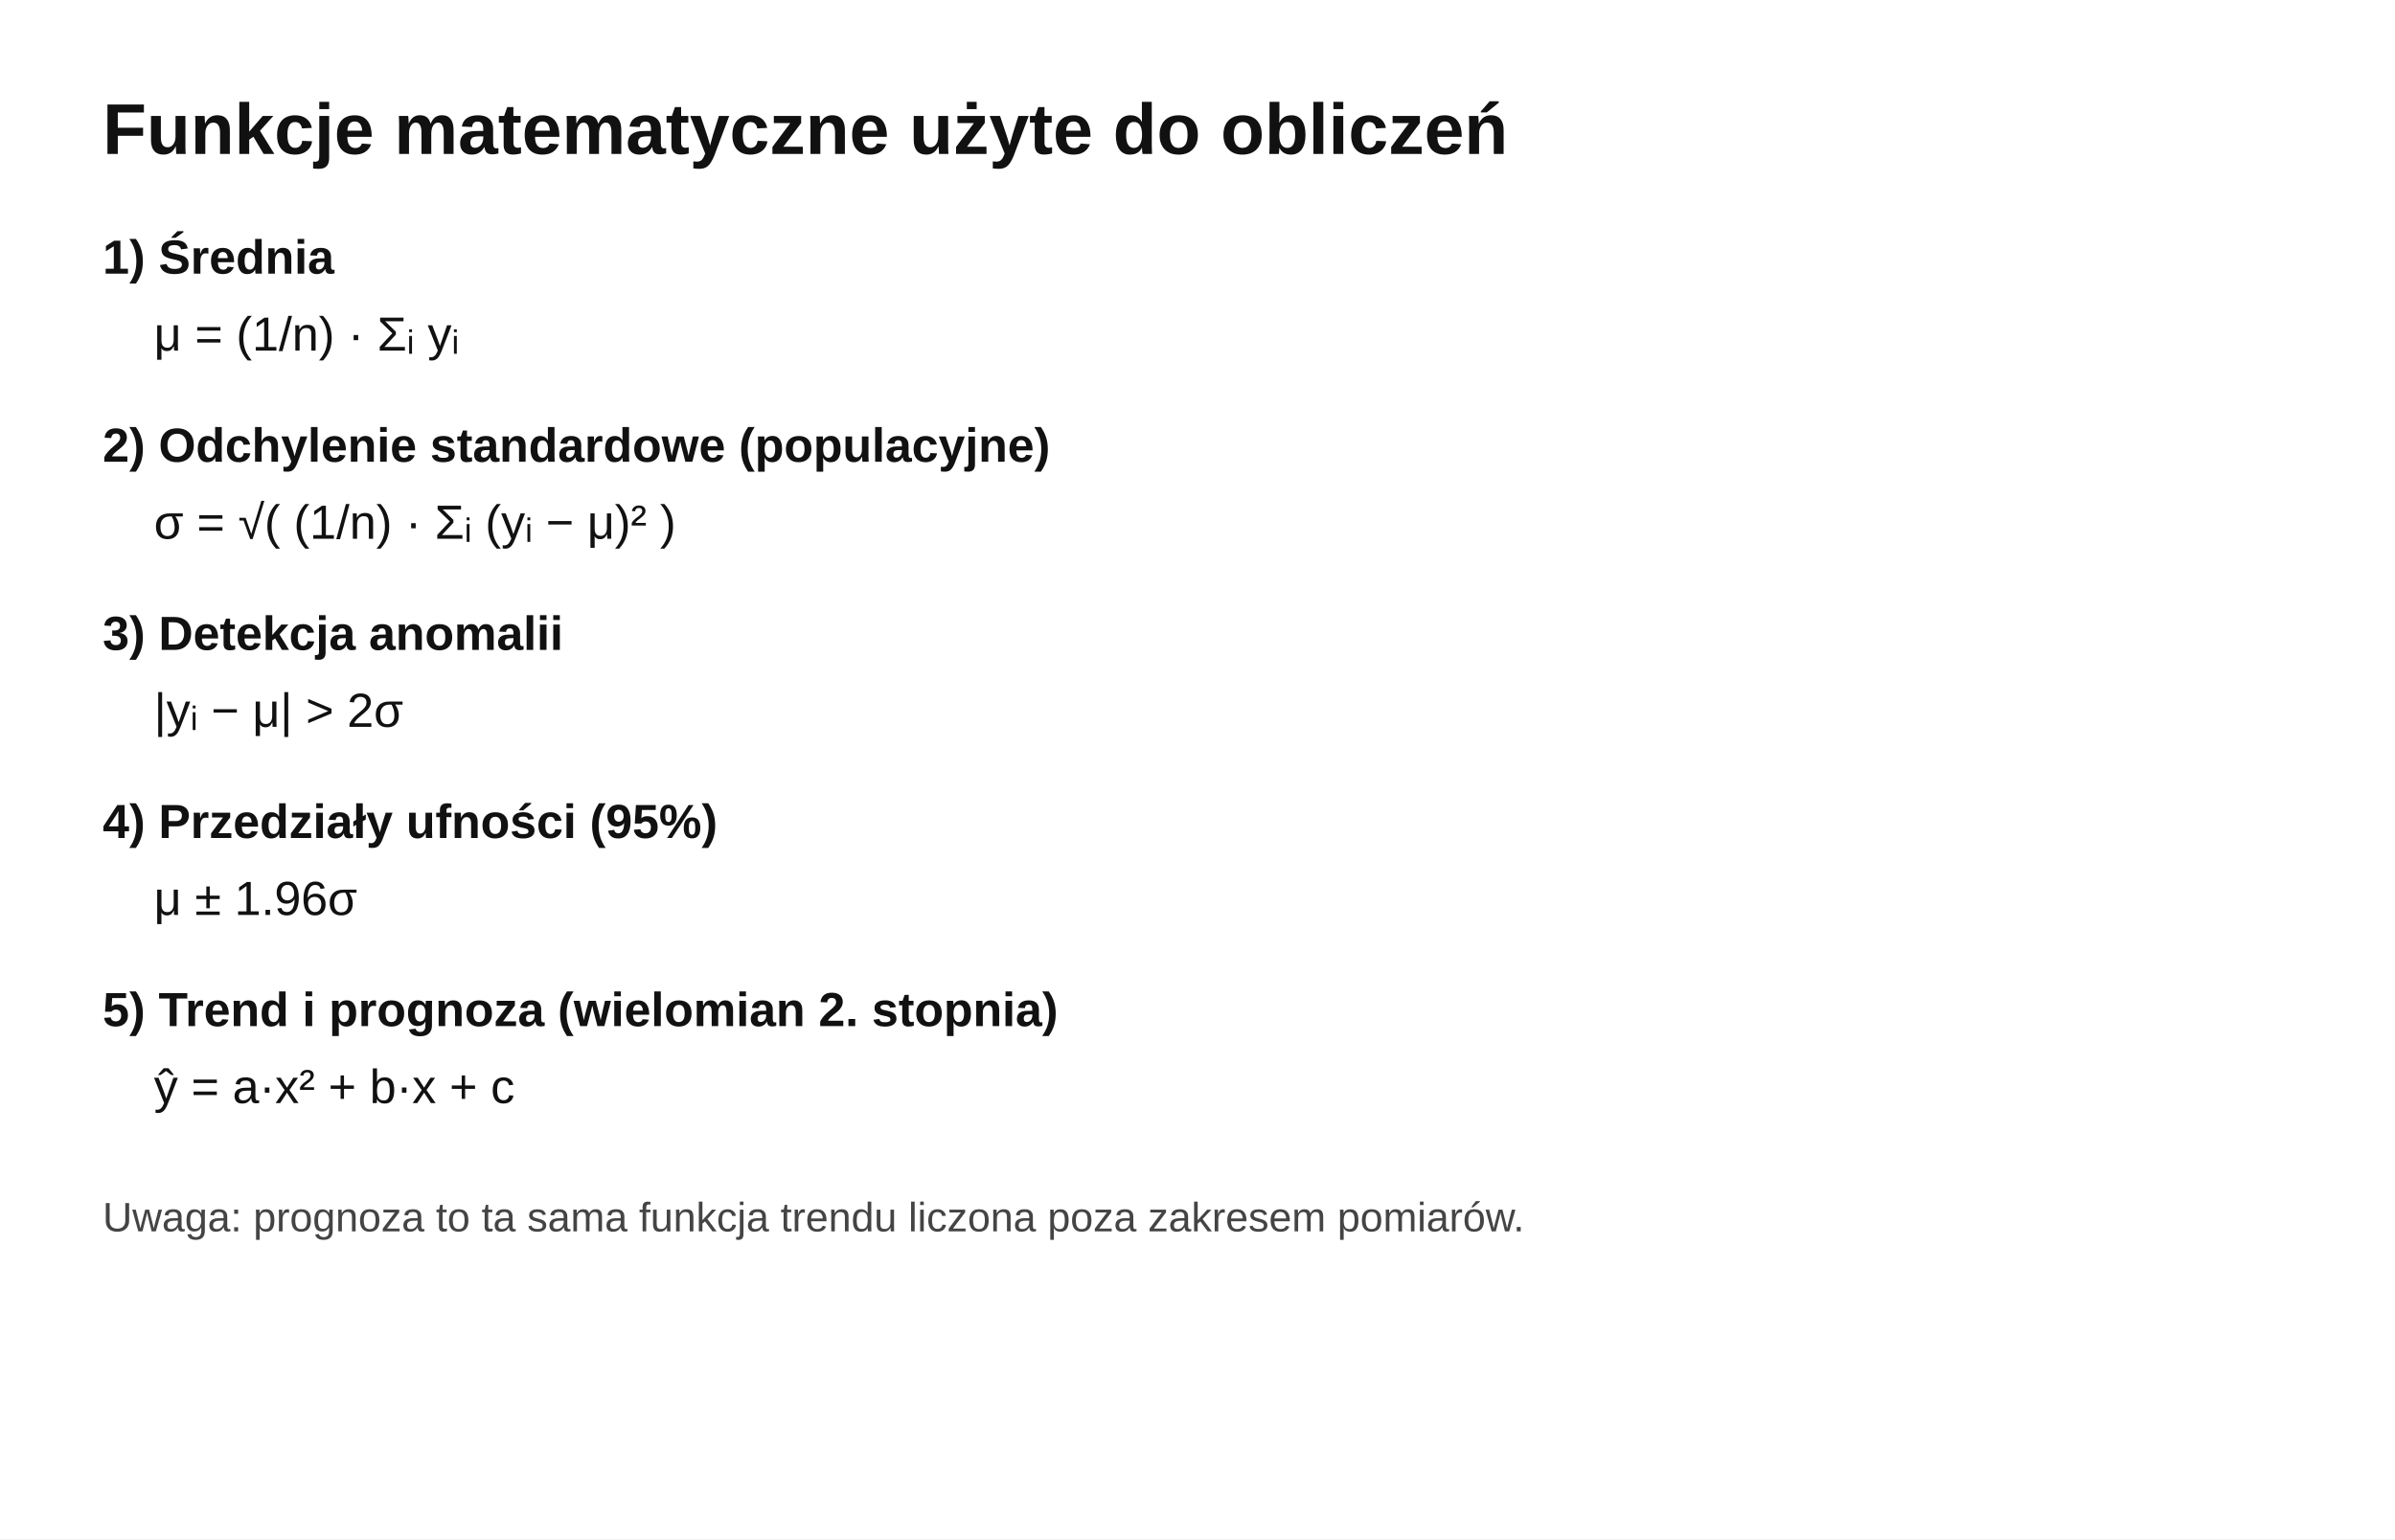
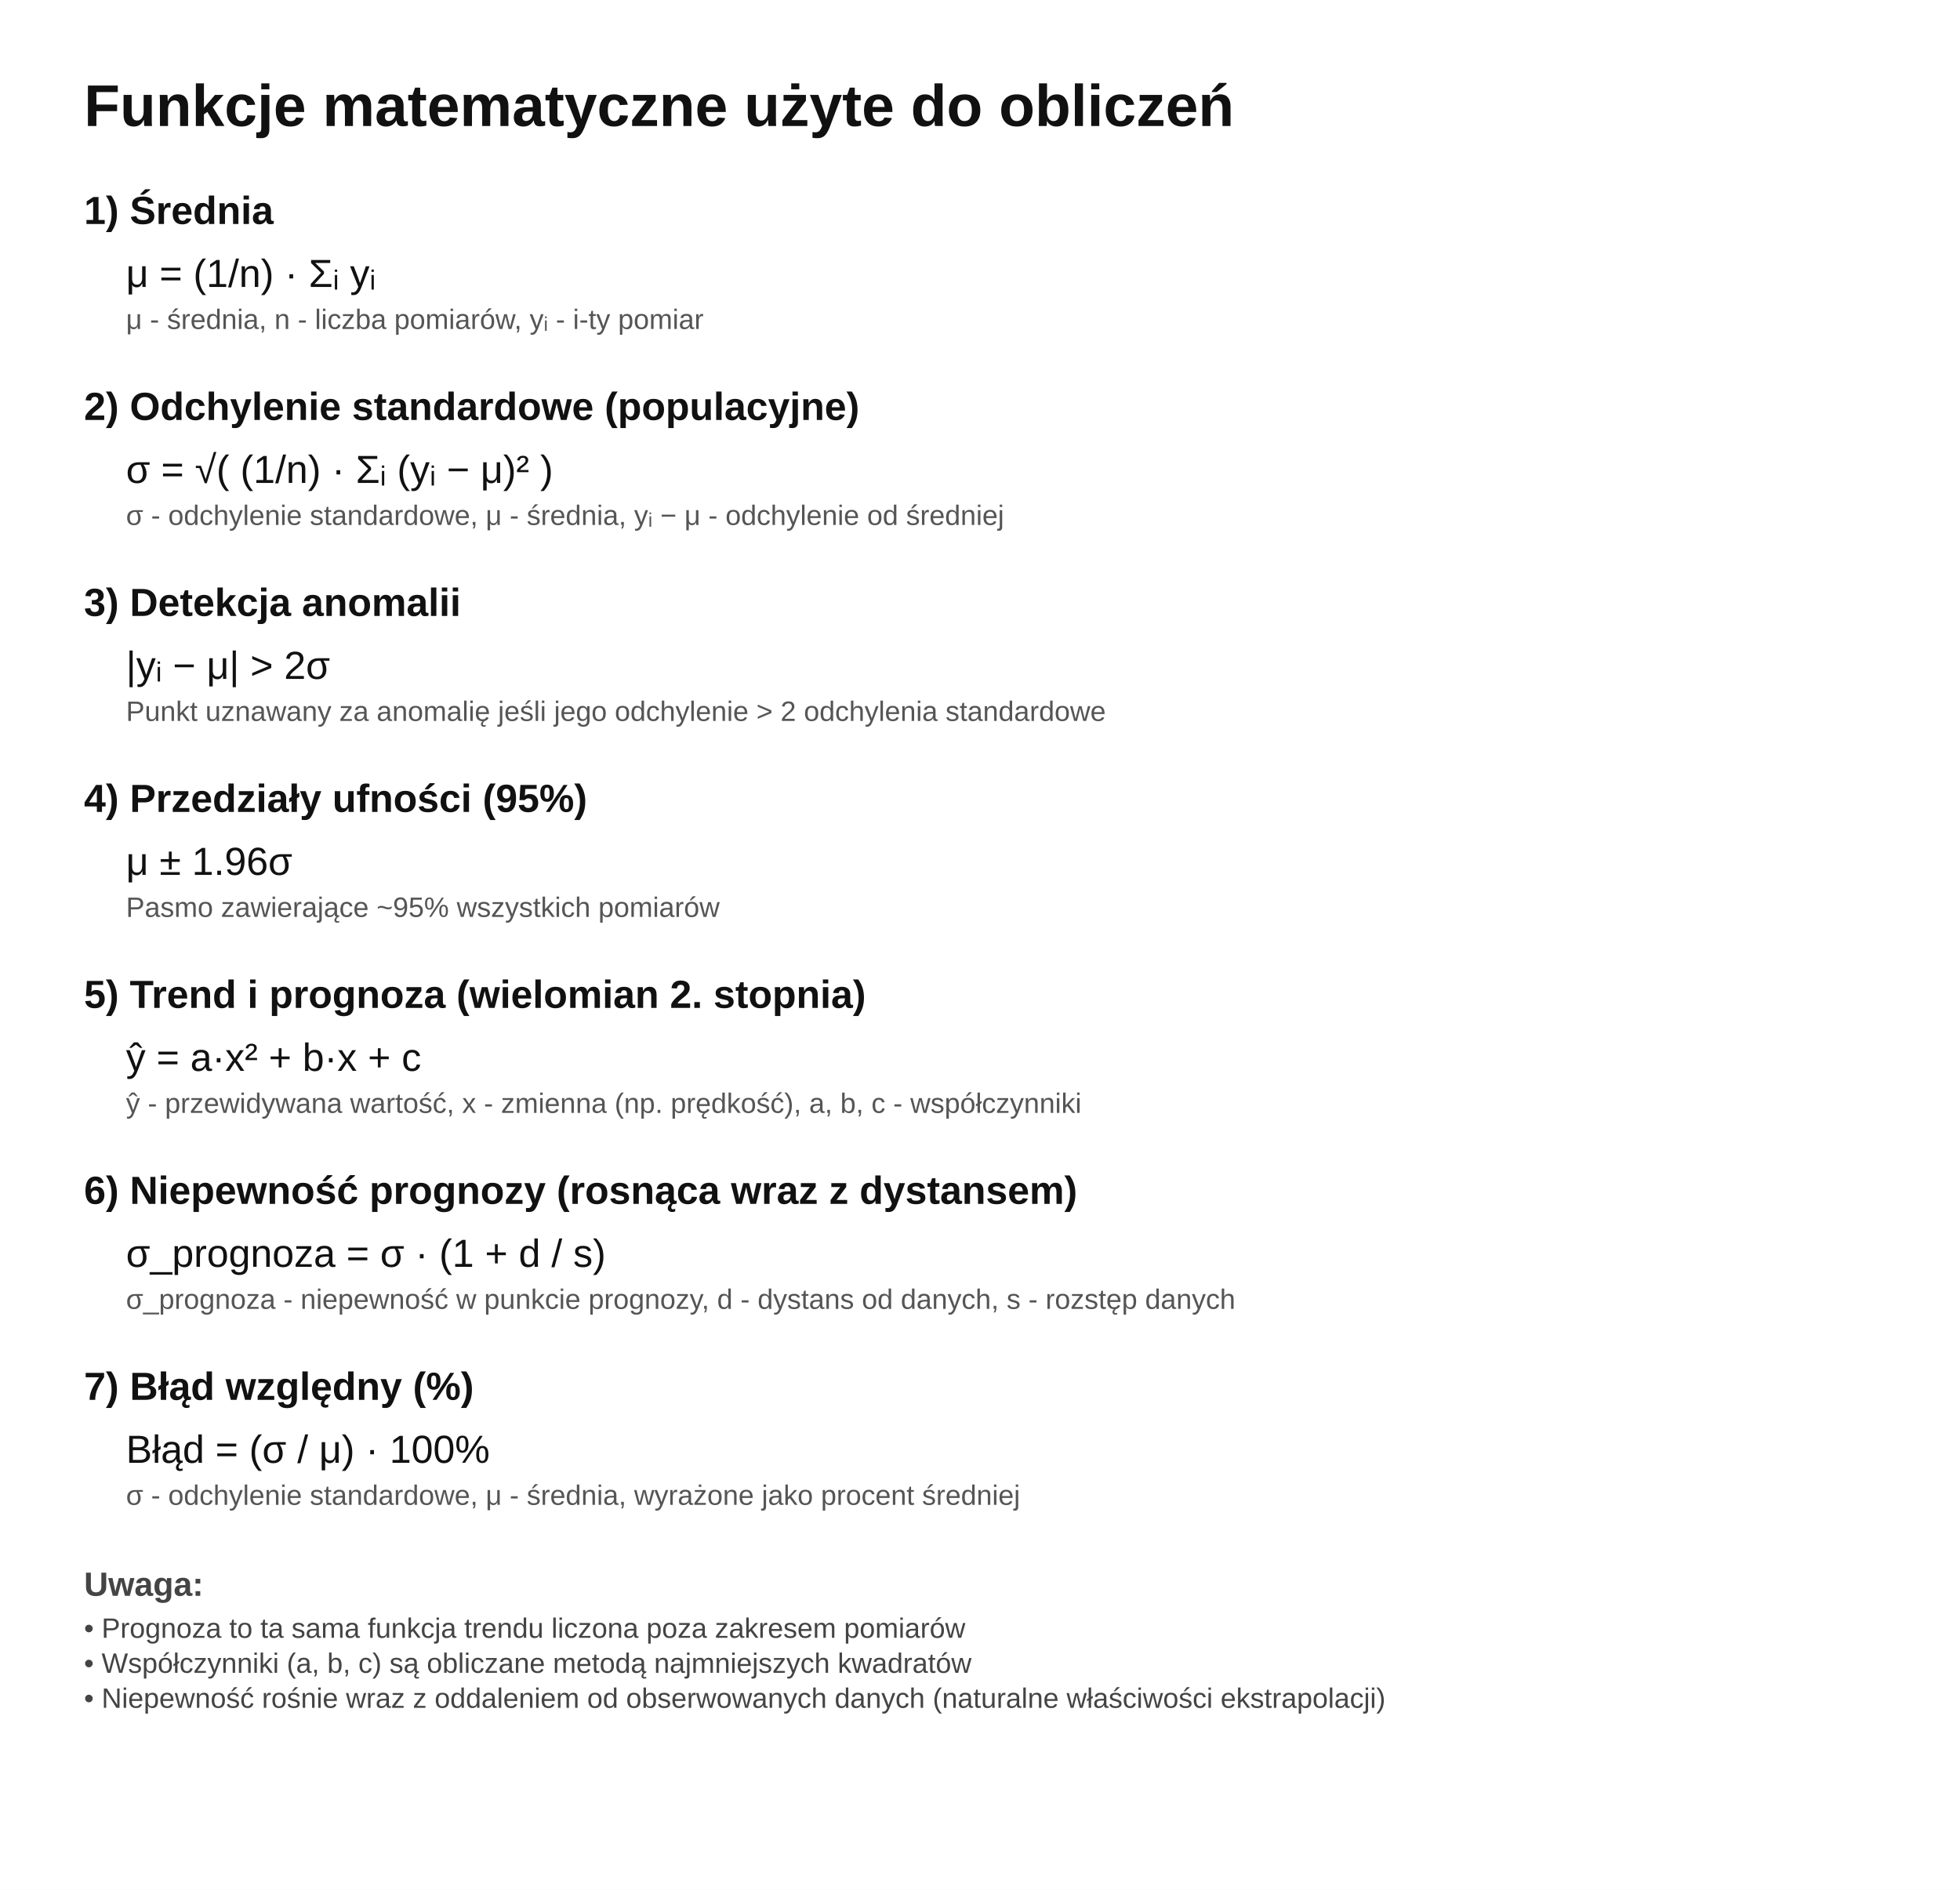
- <svg xmlns="http://www.w3.org/2000/svg" width="1400" height="900" viewBox="0 0 1400 900">
+ <svg xmlns="http://www.w3.org/2000/svg" width="1400" height="1350" viewBox="0 0 1400 1350">
  <rect width="100%" height="100%" fill="#ffffff" />
  <g font-family="Arial, Helvetica, sans-serif" fill="#111">
    <text x="60" y="90" font-size="42" font-weight="700">Funkcje matematyczne użyte do obliczeń</text>
    <text x="60" y="160" font-size="28" font-weight="700">1) Średnia</text>
    <text x="90" y="205" font-size="28">μ = (1/n) · Σᵢ yᵢ</text>
-     <text x="60" y="270" font-size="28" font-weight="700">2) Odchylenie standardowe (populacyjne)</text>
-     <text x="90" y="315" font-size="28">σ = √( (1/n) · Σᵢ (yᵢ − μ)² )</text>
-     <text x="60" y="380" font-size="28" font-weight="700">3) Detekcja anomalii</text>
-     <text x="90" y="425" font-size="28">|yᵢ − μ| &gt; 2σ</text>
-     <text x="60" y="490" font-size="28" font-weight="700">4) Przedziały ufności (95%)</text>
-     <text x="90" y="535" font-size="28">μ ± 1.96σ</text>
-     <text x="60" y="600" font-size="28" font-weight="700">5) Trend i prognoza (wielomian 2. stopnia)</text>
-     <text x="90" y="645" font-size="28">ŷ = a·x² + b·x + c</text>
-     <text x="60" y="720" font-size="24" fill="#444">Uwaga: prognoza to ta sama funkcja trendu liczona poza zakresem pomiarów.</text>
+     <text x="90" y="235" font-size="20" fill="#555">μ - średnia, n - liczba pomiarów, yᵢ - i-ty pomiar</text>
+     <text x="60" y="300" font-size="28" font-weight="700">2) Odchylenie standardowe (populacyjne)</text>
+     <text x="90" y="345" font-size="28">σ = √( (1/n) · Σᵢ (yᵢ − μ)² )</text>
+     <text x="90" y="375" font-size="20" fill="#555">σ - odchylenie standardowe, μ - średnia, yᵢ − μ - odchylenie od średniej</text>
+     <text x="60" y="440" font-size="28" font-weight="700">3) Detekcja anomalii</text>
+     <text x="90" y="485" font-size="28">|yᵢ − μ| &gt; 2σ</text>
+     <text x="90" y="515" font-size="20" fill="#555">Punkt uznawany za anomalię jeśli jego odchylenie &gt; 2 odchylenia standardowe</text>
+     <text x="60" y="580" font-size="28" font-weight="700">4) Przedziały ufności (95%)</text>
+     <text x="90" y="625" font-size="28">μ ± 1.96σ</text>
+     <text x="90" y="655" font-size="20" fill="#555">Pasmo zawierające ~95% wszystkich pomiarów</text>
+     <text x="60" y="720" font-size="28" font-weight="700">5) Trend i prognoza (wielomian 2. stopnia)</text>
+     <text x="90" y="765" font-size="28">ŷ = a·x² + b·x + c</text>
+     <text x="90" y="795" font-size="20" fill="#555">ŷ - przewidywana wartość, x - zmienna (np. prędkość), a, b, c - współczynniki</text>
+     <text x="60" y="860" font-size="28" font-weight="700">6) Niepewność prognozy (rosnąca wraz z dystansem)</text>
+     <text x="90" y="905" font-size="28">σ_prognoza = σ · (1 + d / s)</text>
+     <text x="90" y="935" font-size="20" fill="#555">σ_prognoza - niepewność w punkcie prognozy, d - dystans od danych, s - rozstęp danych</text>
+     <text x="60" y="1000" font-size="28" font-weight="700">7) Błąd względny (%)</text>
+     <text x="90" y="1045" font-size="28">Błąd = (σ / μ) · 100%</text>
+     <text x="90" y="1075" font-size="20" fill="#555">σ - odchylenie standardowe, μ - średnia, wyrażone jako procent średniej</text>
+     <text x="60" y="1140" font-size="24" fill="#444" font-weight="700">Uwaga:</text>
+     <text x="60" y="1170" font-size="20" fill="#444">• Prognoza to ta sama funkcja trendu liczona poza zakresem pomiarów</text>
+     <text x="60" y="1195" font-size="20" fill="#444">• Współczynniki (a, b, c) są obliczane metodą najmniejszych kwadratów</text>
+     <text x="60" y="1220" font-size="20" fill="#444">• Niepewność rośnie wraz z oddaleniem od obserwowanych danych (naturalne właściwości ekstrapolacji)</text>
  </g>
</svg>
